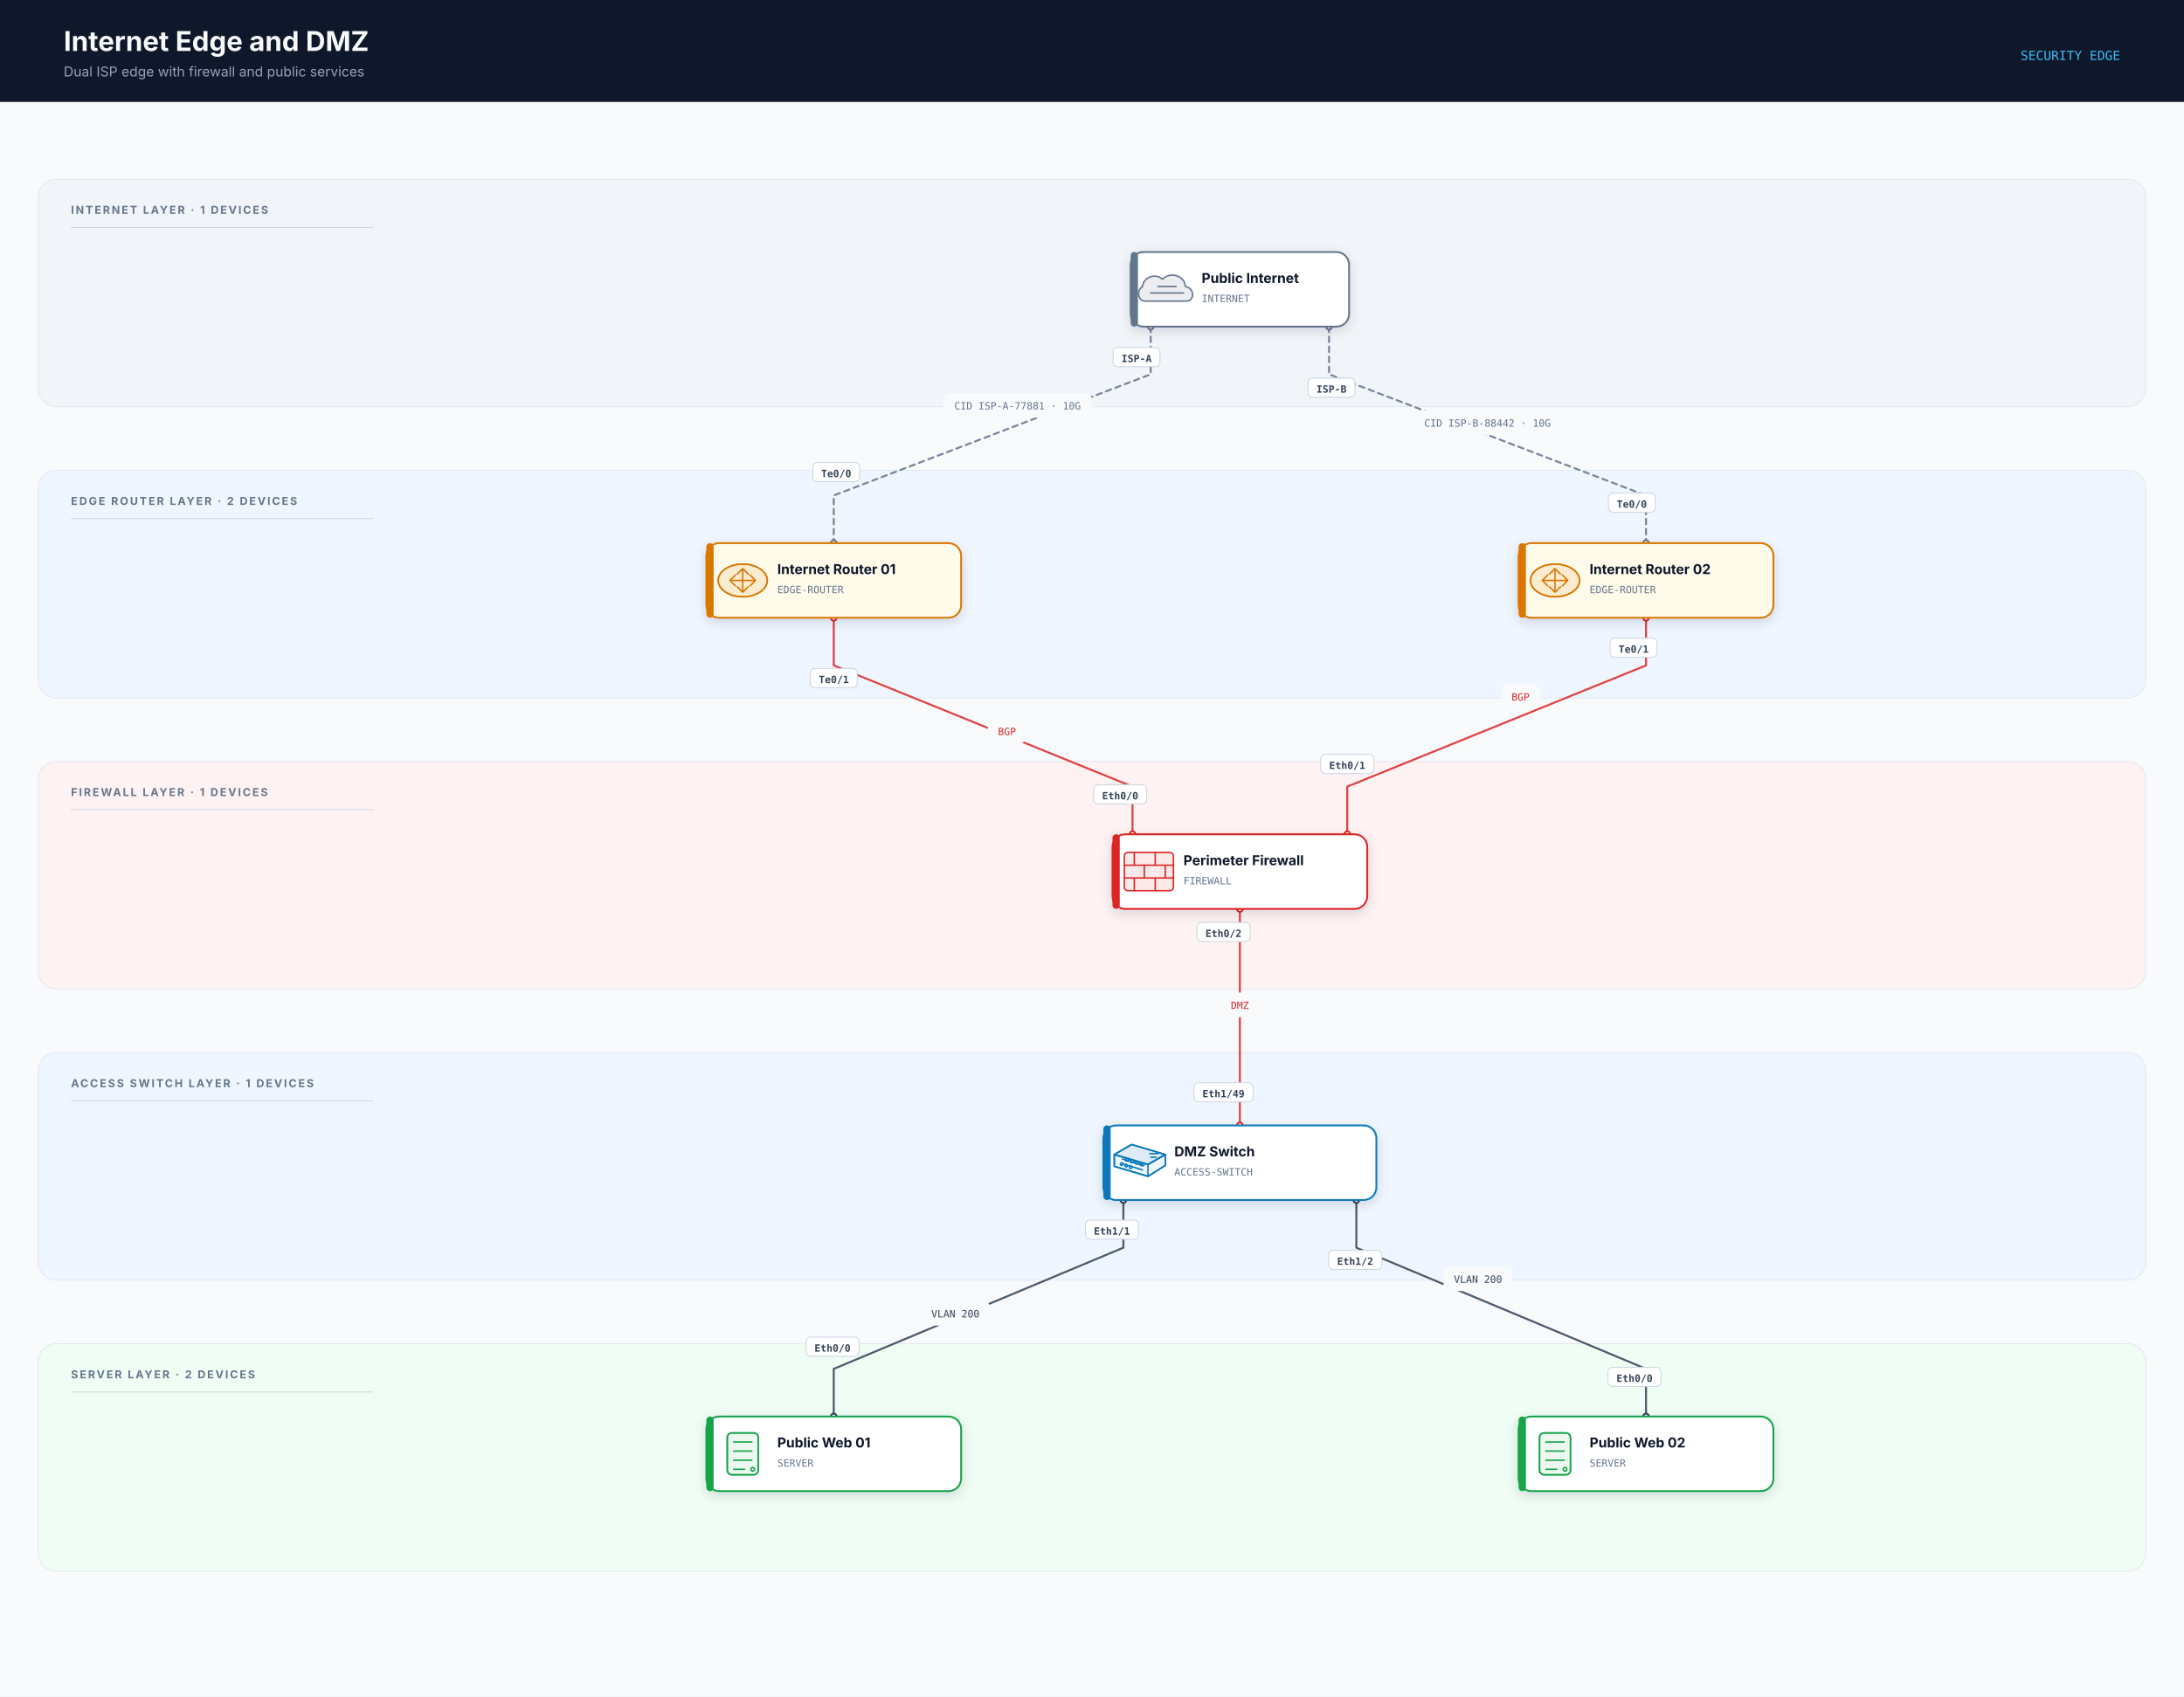
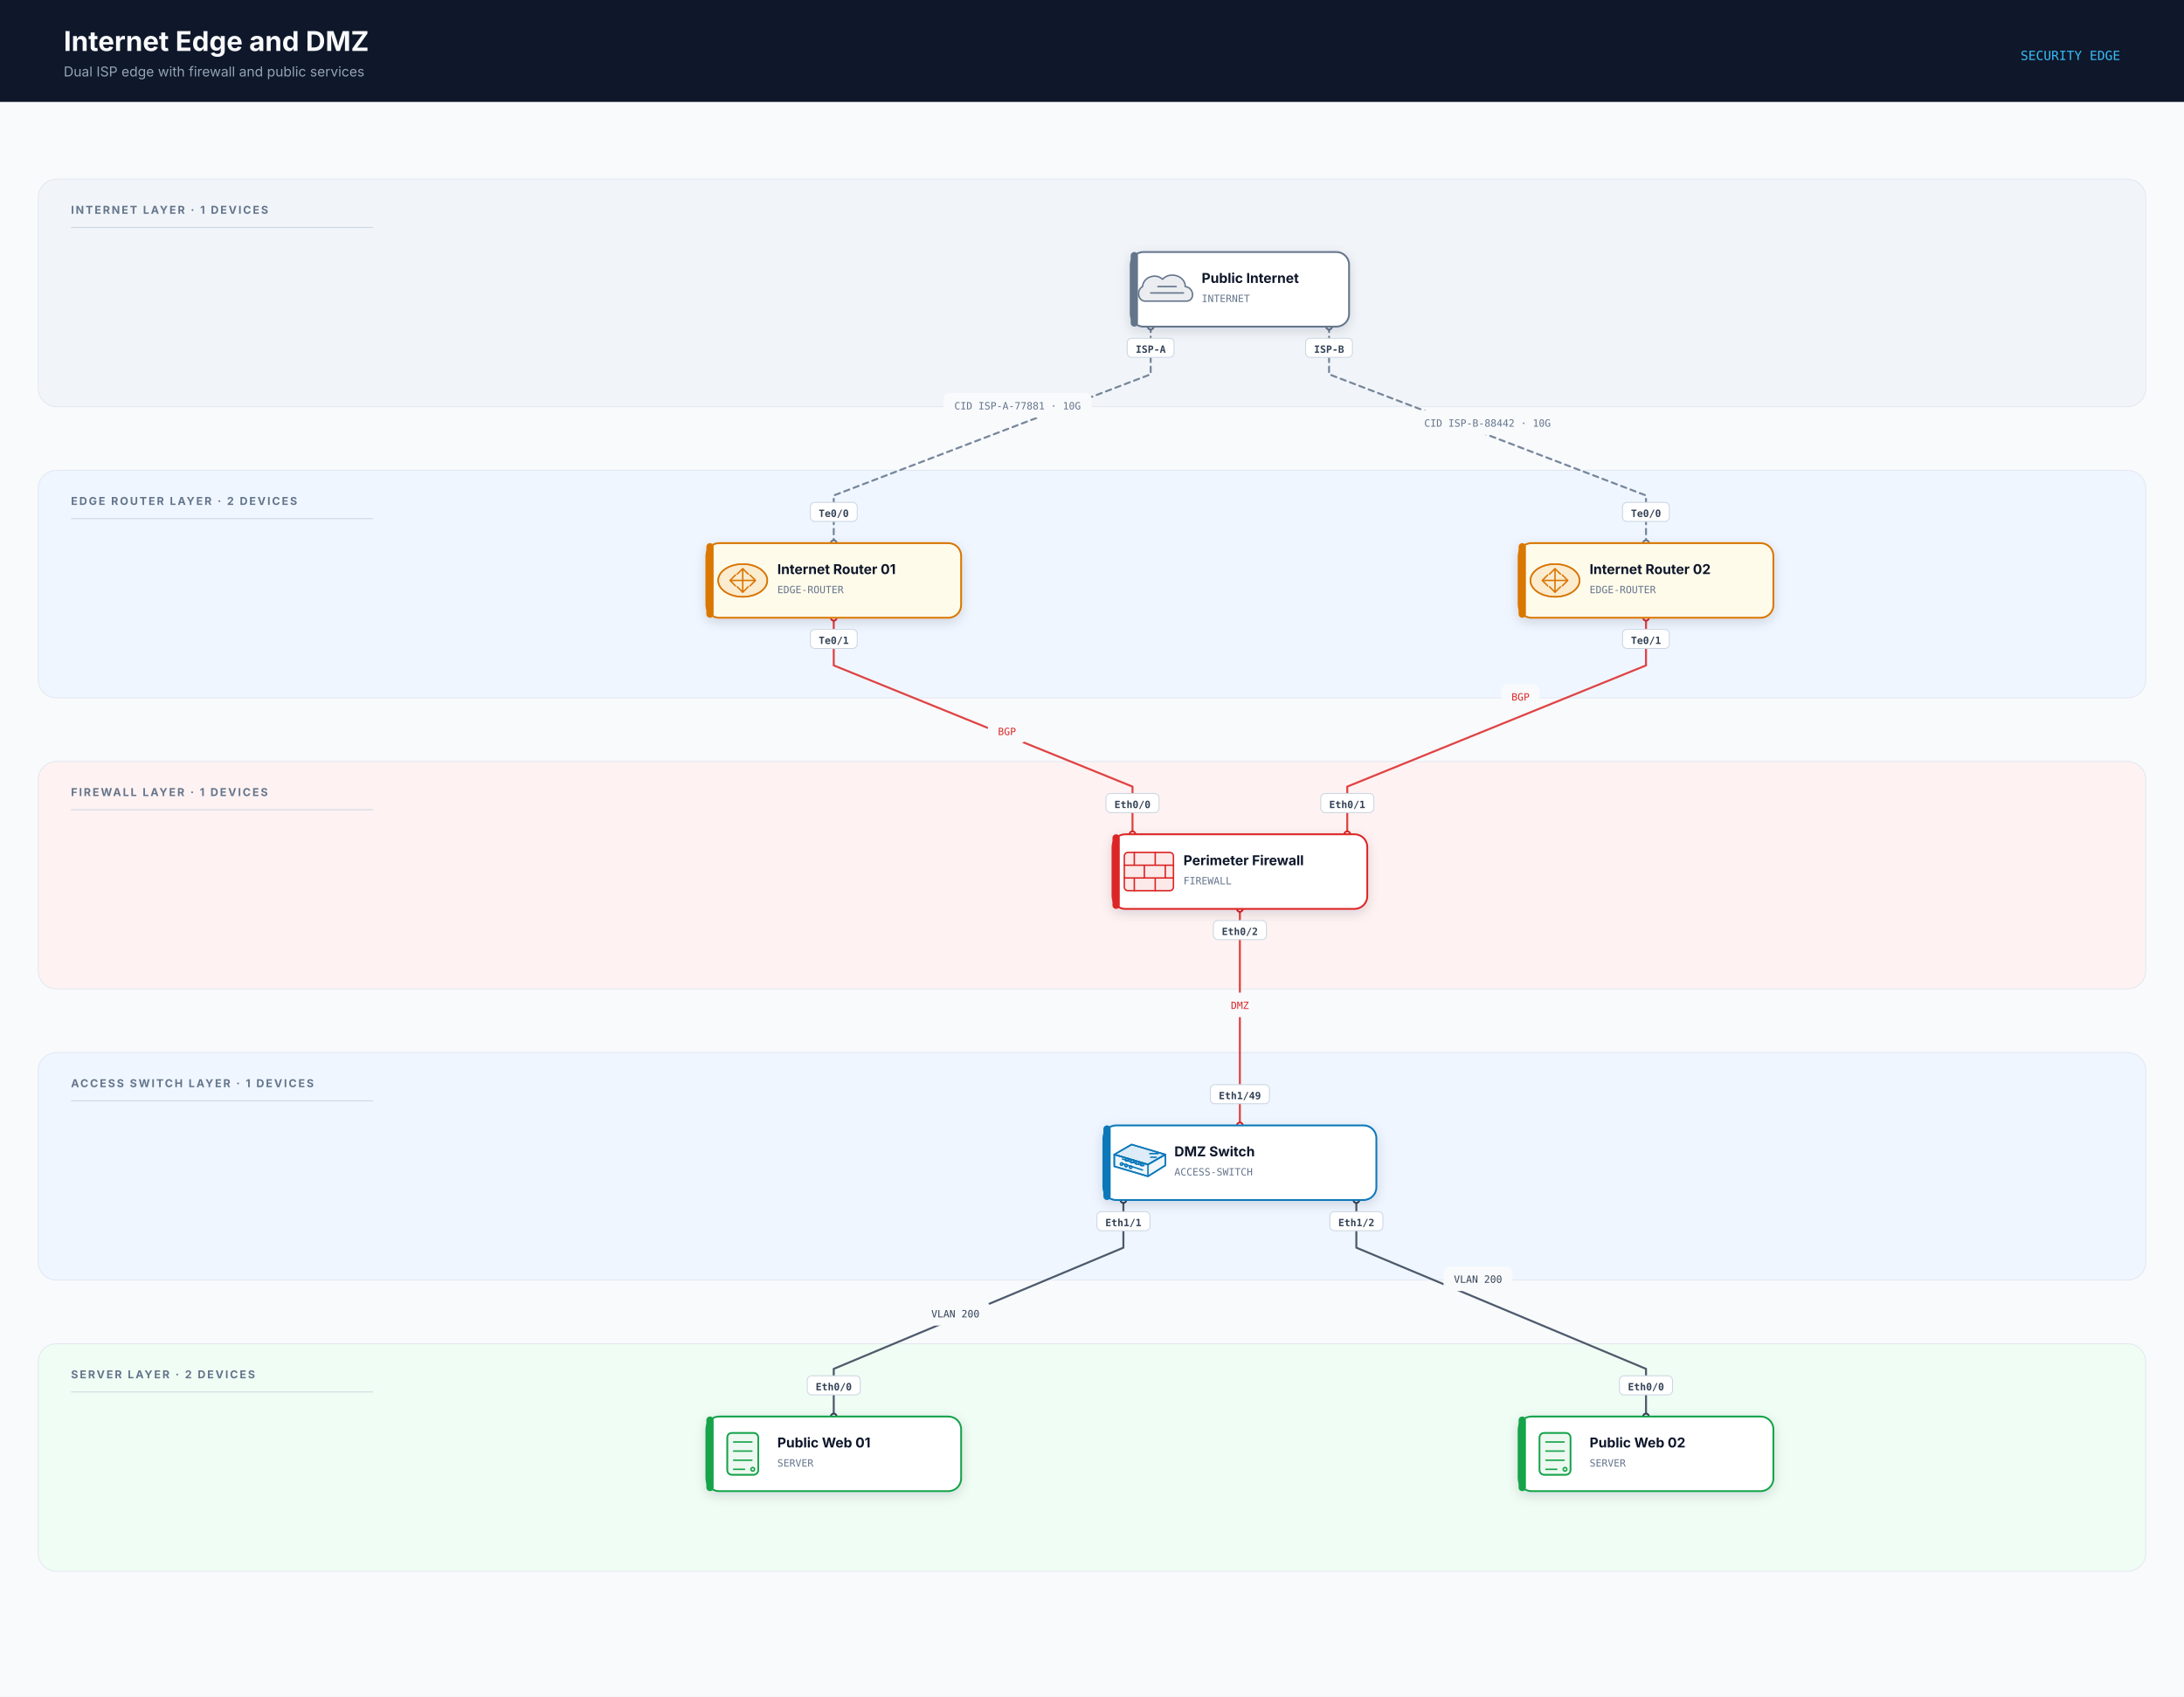
<svg xmlns="http://www.w3.org/2000/svg" class="theme-light" width="2400" height="1865" viewBox="0 0 2400 1865" role="img" shape-rendering="geometricPrecision">
  <defs>
    <filter id="shadow" x="-20%" y="-20%" width="140%" height="150%">
      <feDropShadow dx="0" dy="4" stdDeviation="6" flood-color="#0f172a" flood-opacity=".14" />
    </filter>
  </defs>
  <rect width="100%" height="100%" fill="#f8fafc" />
  <rect x="0" y="0" width="2400" height="112" fill="#0f172a" />
  <text x="70" y="56" fill="#f8fafc" font-family="Inter,Segoe UI,sans-serif" font-size="30" font-weight="700">Internet Edge and DMZ</text>
  <text x="70" y="84" fill="#94a3b8" font-family="Inter,Segoe UI,sans-serif" font-size="15">Dual ISP edge with firewall and public services</text>
  <text x="2330" y="66" text-anchor="end" fill="#38bdf8" font-family="ui-monospace,SFMono-Regular,monospace" font-size="14">SECURITY EDGE</text>
  <rect x="42" y="197.0" width="2316.0" height="250.0" rx="20" fill="#f1f5f9" stroke="#e2e8f0" />
  <rect x="42" y="517.0" width="2316.0" height="250.0" rx="20" fill="#eff6ff" stroke="#e2e8f0" />
  <rect x="42" y="837.0" width="2316.0" height="250.0" rx="20" fill="#fef2f2" stroke="#e2e8f0" />
  <rect x="42" y="1157.0" width="2316.0" height="250.0" rx="20" fill="#eff6ff" stroke="#e2e8f0" />
  <rect x="42" y="1477.0" width="2316.0" height="250.0" rx="20" fill="#f0fdf4" stroke="#e2e8f0" />
  <g id="row-headings">
    <g class="row-heading row-heading-internet">
      <path d="M78 250.0 H410" stroke="#cbd5e1" stroke-width="1" />
      <text x="78" y="235.0" fill="#64748b" font-family="Inter,Segoe UI,sans-serif" font-size="12" font-weight="700" letter-spacing="1.8">INTERNET LAYER · 1 DEVICES</text>
    </g>
    <g class="row-heading row-heading-edge-router">
      <path d="M78 570.0 H410" stroke="#cbd5e1" stroke-width="1" />
      <text x="78" y="555.0" fill="#64748b" font-family="Inter,Segoe UI,sans-serif" font-size="12" font-weight="700" letter-spacing="1.8">EDGE ROUTER LAYER · 2 DEVICES</text>
    </g>
    <g class="row-heading row-heading-firewall">
      <path d="M78 890.0 H410" stroke="#cbd5e1" stroke-width="1" />
      <text x="78" y="875.0" fill="#64748b" font-family="Inter,Segoe UI,sans-serif" font-size="12" font-weight="700" letter-spacing="1.8">FIREWALL LAYER · 1 DEVICES</text>
    </g>
    <g class="row-heading row-heading-access-switch">
      <path d="M78 1210.0 H410" stroke="#cbd5e1" stroke-width="1" />
      <text x="78" y="1195.0" fill="#64748b" font-family="Inter,Segoe UI,sans-serif" font-size="12" font-weight="700" letter-spacing="1.8">ACCESS SWITCH LAYER · 1 DEVICES</text>
    </g>
    <g class="row-heading row-heading-server">
      <path d="M78 1530.0 H410" stroke="#cbd5e1" stroke-width="1" />
      <text x="78" y="1515.0" fill="#64748b" font-family="Inter,Segoe UI,sans-serif" font-size="12" font-weight="700" letter-spacing="1.8">SERVER LAYER · 2 DEVICES</text>
    </g>
  </g>
  <g id="links">
    <g id="link-1" data-netdiag-kind="link">
      <path d="M 1264.5 359.0 V 411.4 L 916.2 544.6 V 597.0" fill="none" stroke="#64748b" stroke-width="2.2" stroke-linecap="round" stroke-linejoin="round" stroke-dasharray="6 5" opacity=".86" />
      <circle cx="1264.5" cy="359.0" r="3.2" fill="#ffffff" stroke="#64748b" stroke-width="2" />
      <circle cx="916.2" cy="597.0" r="3.2" fill="#ffffff" stroke="#64748b" stroke-width="2" />
    </g>
    <g id="link-2" data-netdiag-kind="link">
      <path d="M 1460.5 359.0 V 411.4 L 1808.8 544.6 V 597.0" fill="none" stroke="#64748b" stroke-width="2.2" stroke-linecap="round" stroke-linejoin="round" stroke-dasharray="6 5" opacity=".86" />
      <circle cx="1460.5" cy="359.0" r="3.2" fill="#ffffff" stroke="#64748b" stroke-width="2" />
      <circle cx="1808.8" cy="597.0" r="3.2" fill="#ffffff" stroke="#64748b" stroke-width="2" />
    </g>
    <g id="link-3" data-netdiag-kind="link">
      <path d="M 916.2 679.0 V 731.4 L 1244.5 864.6 V 917.0" fill="none" stroke="#dc2626" stroke-width="2.2" stroke-linecap="round" stroke-linejoin="round" opacity=".86" />
      <circle cx="916.2" cy="679.0" r="3.2" fill="#ffffff" stroke="#dc2626" stroke-width="2" />
      <circle cx="1244.5" cy="917.0" r="3.2" fill="#ffffff" stroke="#dc2626" stroke-width="2" />
    </g>
    <g id="link-4" data-netdiag-kind="link">
      <path d="M 1808.8 679.0 V 731.4 L 1480.5 864.6 V 917.0" fill="none" stroke="#dc2626" stroke-width="2.2" stroke-linecap="round" stroke-linejoin="round" opacity=".86" />
      <circle cx="1808.8" cy="679.0" r="3.2" fill="#ffffff" stroke="#dc2626" stroke-width="2" />
      <circle cx="1480.5" cy="917.0" r="3.2" fill="#ffffff" stroke="#dc2626" stroke-width="2" />
    </g>
    <g id="link-5" data-netdiag-kind="link">
      <path d="M 1362.5 999.0 V 1051.4 L 1362.5 1184.6 V 1237.0" fill="none" stroke="#dc2626" stroke-width="2.2" stroke-linecap="round" stroke-linejoin="round" opacity=".86" />
      <circle cx="1362.5" cy="999.0" r="3.2" fill="#ffffff" stroke="#dc2626" stroke-width="2" />
      <circle cx="1362.5" cy="1237.0" r="3.2" fill="#ffffff" stroke="#dc2626" stroke-width="2" />
    </g>
    <g id="link-6" data-netdiag-kind="link">
      <path d="M 1234.5 1319.0 V 1371.4 L 916.2 1504.6 V 1557.0" fill="none" stroke="#334155" stroke-width="2.2" stroke-linecap="round" stroke-linejoin="round" opacity=".86" />
      <circle cx="1234.5" cy="1319.0" r="3.2" fill="#ffffff" stroke="#334155" stroke-width="2" />
      <circle cx="916.2" cy="1557.0" r="3.2" fill="#ffffff" stroke="#334155" stroke-width="2" />
    </g>
    <g id="link-7" data-netdiag-kind="link">
      <path d="M 1490.5 1319.0 V 1371.4 L 1808.8 1504.6 V 1557.0" fill="none" stroke="#334155" stroke-width="2.2" stroke-linecap="round" stroke-linejoin="round" opacity=".86" />
      <circle cx="1490.5" cy="1319.0" r="3.2" fill="#ffffff" stroke="#334155" stroke-width="2" />
      <circle cx="1808.8" cy="1557.0" r="3.2" fill="#ffffff" stroke="#334155" stroke-width="2" />
    </g>
  </g>
  <g id="nodes">
    <g id="dmz-switch" data-netdiag-kind="node" filter="url(#shadow)">
      <rect x="1212.5" y="1237.0" width="300.0" height="82.0" rx="14" fill="#ffffff" stroke="#0878b9" stroke-width="2" />
      <rect x="1212.5" y="1237.0" width="8" height="82.0" rx="4" fill="#0878b9" />
      <g class="device-icon device-icon-access-switch" transform="translate(1252.5 1278.0)" stroke="#0878b9" fill="none" stroke-width="1.6" stroke-linecap="round" stroke-linejoin="round">
        <path d="M-28 -9 -9 -20 28 -9 9 2Z" fill="#0878b9" fill-opacity=".14" />
        <path d="M-28 -9 9 2 28 -9v12L9 15-28 4Z" fill="#0878b9" fill-opacity=".07" />
        <path d="M-28 -9 -9 -20 28 -9 9 2Z" />
        <path d="M-28 -9v13L9 15 28 3v-12M9 2v13" />
        <path d="M-19 -4 3 3M-19 1 3 8" />
        <rect x="-15.5" y="-4.5" width="3.5" height="2.7" rx=".5" />
        <rect x="-10" y="-2.8" width="3.5" height="2.7" rx=".5" />
        <rect x="-4.5" y="-1.1" width="3.5" height="2.7" rx=".5" />
        <rect x="1" y=".6" width="3.5" height="2.7" rx=".5" />
        <circle cx="-20" cy="1.5" r="1.4" />
        <circle cx="-15" cy="3.2" r="1.4" />
        <circle cx="-10" cy="4.9" r="1.4" />
        <path d="M11 -10h9M12 -6h6" />
      </g>
      <text class="node-title" x="1290.5" y="1271.0" fill="#0f172a" font-family="Inter,Segoe UI,Arial,sans-serif" font-size="15" font-weight="700">DMZ Switch</text>
      <text x="1290.5" y="1292.0" fill="#64748b" font-family="ui-monospace,SFMono-Regular,monospace" font-size="11">ACCESS-SWITCH</text>
    </g>
    <g id="edge-01" data-netdiag-kind="node" filter="url(#shadow)">
      <rect x="776.2" y="597.0" width="280.0" height="82.0" rx="14" fill="#fffbeb" stroke="#d97706" stroke-width="2" />
      <rect x="776.2" y="597.0" width="8" height="82.0" rx="4" fill="#d97706" />
      <g class="device-icon device-icon-router" transform="translate(816.2 638.0)" stroke="#d97706" fill="none" stroke-width="1.6" stroke-linecap="round" stroke-linejoin="round">
        <ellipse cx="0" cy="0" rx="27" ry="18" fill="#d97706" fill-opacity=".12" />
        <ellipse cx="0" cy="0" rx="27" ry="18" />
        <path d="M-14 0h28M8-6l6 6-6 6M14 0H-14M-8-6l-6 6 6 6" />
        <path d="M0-13v26M-6-7l6-6 6 6M-6 7l6 6 6-6" />
      </g>
      <text class="node-title" x="854.2" y="631.0" fill="#0f172a" font-family="Inter,Segoe UI,Arial,sans-serif" font-size="15" font-weight="700">Internet Router 01</text>
      <text x="854.2" y="652.0" fill="#64748b" font-family="ui-monospace,SFMono-Regular,monospace" font-size="11">EDGE-ROUTER</text>
    </g>
    <g id="edge-02" data-netdiag-kind="node" filter="url(#shadow)">
      <rect x="1668.8" y="597.0" width="280.0" height="82.0" rx="14" fill="#fffbeb" stroke="#d97706" stroke-width="2" />
      <rect x="1668.8" y="597.0" width="8" height="82.0" rx="4" fill="#d97706" />
      <g class="device-icon device-icon-router" transform="translate(1708.8 638.0)" stroke="#d97706" fill="none" stroke-width="1.6" stroke-linecap="round" stroke-linejoin="round">
        <ellipse cx="0" cy="0" rx="27" ry="18" fill="#d97706" fill-opacity=".12" />
        <ellipse cx="0" cy="0" rx="27" ry="18" />
        <path d="M-14 0h28M8-6l6 6-6 6M14 0H-14M-8-6l-6 6 6 6" />
        <path d="M0-13v26M-6-7l6-6 6 6M-6 7l6 6 6-6" />
      </g>
      <text class="node-title" x="1746.8" y="631.0" fill="#0f172a" font-family="Inter,Segoe UI,Arial,sans-serif" font-size="15" font-weight="700">Internet Router 02</text>
      <text x="1746.8" y="652.0" fill="#64748b" font-family="ui-monospace,SFMono-Regular,monospace" font-size="11">EDGE-ROUTER</text>
    </g>
    <g id="firewall-01" data-netdiag-kind="node" filter="url(#shadow)">
      <rect x="1222.5" y="917.0" width="280.0" height="82.0" rx="14" fill="#ffffff" stroke="#dc2626" stroke-width="2" />
      <rect x="1222.5" y="917.0" width="8" height="82.0" rx="4" fill="#dc2626" />
      <g class="device-icon device-icon-firewall" transform="translate(1262.5 958.0)" stroke="#dc2626" fill="none" stroke-width="1.6" stroke-linecap="round" stroke-linejoin="round">
        <g stroke="#dc2626">
          <rect x="-27" y="-21" width="54" height="42" rx="4" fill="#dc2626" fill-opacity=".10" />
          <path d="M-27-7h54M-27 7h54M-16-21v14M7-21v14M-5-7V7M18-7V7M-16 7v14M7 7v14" />
        </g>
      </g>
      <text class="node-title" x="1300.5" y="951.0" fill="#0f172a" font-family="Inter,Segoe UI,Arial,sans-serif" font-size="15" font-weight="700">Perimeter Firewall</text>
      <text x="1300.5" y="972.0" fill="#64748b" font-family="ui-monospace,SFMono-Regular,monospace" font-size="11">FIREWALL</text>
    </g>
    <g id="internet" data-netdiag-kind="node" filter="url(#shadow)">
      <rect x="1242.5" y="277.0" width="240.0" height="82.0" rx="14" fill="#ffffff" stroke="#64748b" stroke-width="2" />
      <rect x="1242.5" y="277.0" width="8" height="82.0" rx="4" fill="#64748b" />
      <g class="device-icon device-icon-internet" transform="translate(1282.5 318.0)" stroke="#64748b" fill="none" stroke-width="1.6" stroke-linecap="round" stroke-linejoin="round">
        <path d="M-24 13c-8 0-10-12-3-16 1-11 15-15 22-8 8-9 25-4 25 8 10 1 11 16 1 16Z" fill="#64748b" fill-opacity=".13" stroke="#64748b" />
        <path d="M-18 4h36M-10-3h20" />
      </g>
      <text class="node-title" x="1320.5" y="311.0" fill="#0f172a" font-family="Inter,Segoe UI,Arial,sans-serif" font-size="15" font-weight="700">Public Internet</text>
      <text x="1320.5" y="332.0" fill="#64748b" font-family="ui-monospace,SFMono-Regular,monospace" font-size="11">INTERNET</text>
    </g>
    <g id="web-01" data-netdiag-kind="node" filter="url(#shadow)">
      <rect x="776.2" y="1557.0" width="280.0" height="82.0" rx="14" fill="#ffffff" stroke="#16a34a" stroke-width="2" />
      <rect x="776.2" y="1557.0" width="8" height="82.0" rx="4" fill="#16a34a" />
      <g class="device-icon device-icon-server" transform="translate(816.2 1598.0)" stroke="#16a34a" fill="none" stroke-width="1.6" stroke-linecap="round" stroke-linejoin="round">
        <rect x="-17" y="-23" width="34" height="46" rx="5" fill="#16a34a" fill-opacity=".08" />
        <rect x="-17" y="-23" width="34" height="46" rx="5" />
        <path d="M-10 -13h20M-10 -3h20M-10 7h20M-10 17h12" />
        <circle cx="11" cy="17" r="2" />
      </g>
      <text class="node-title" x="854.2" y="1591.0" fill="#0f172a" font-family="Inter,Segoe UI,Arial,sans-serif" font-size="15" font-weight="700">Public Web 01</text>
      <text x="854.2" y="1612.0" fill="#64748b" font-family="ui-monospace,SFMono-Regular,monospace" font-size="11">SERVER</text>
    </g>
    <g id="web-02" data-netdiag-kind="node" filter="url(#shadow)">
      <rect x="1668.8" y="1557.0" width="280.0" height="82.0" rx="14" fill="#ffffff" stroke="#16a34a" stroke-width="2" />
      <rect x="1668.8" y="1557.0" width="8" height="82.0" rx="4" fill="#16a34a" />
      <g class="device-icon device-icon-server" transform="translate(1708.8 1598.0)" stroke="#16a34a" fill="none" stroke-width="1.6" stroke-linecap="round" stroke-linejoin="round">
        <rect x="-17" y="-23" width="34" height="46" rx="5" fill="#16a34a" fill-opacity=".08" />
        <rect x="-17" y="-23" width="34" height="46" rx="5" />
        <path d="M-10 -13h20M-10 -3h20M-10 7h20M-10 17h12" />
        <circle cx="11" cy="17" r="2" />
      </g>
      <text class="node-title" x="1746.8" y="1591.0" fill="#0f172a" font-family="Inter,Segoe UI,Arial,sans-serif" font-size="15" font-weight="700">Public Web 02</text>
      <text x="1746.8" y="1612.0" fill="#64748b" font-family="ui-monospace,SFMono-Regular,monospace" font-size="11">SERVER</text>
    </g>
  </g>
  <g id="link-annotations" pointer-events="none">
    <g id="link-annotation-1" class="link-annotation">
-       <rect class="interface-label-badge" x="1223.2" y="382.0" width="51.5" height="21.0" rx="5.0" fill="#ffffff" stroke="#cbd5e1" stroke-width="1" />
-       <text class="interface-label-text" x="1249.0" y="398.0" text-anchor="middle" fill="#334155" font-family="ui-monospace,SFMono-Regular,monospace" font-size="11" font-weight="650">ISP-A</text>
-       <rect class="interface-label-badge" x="893.1" y="508.4" width="51.5" height="21.0" rx="5.0" fill="#ffffff" stroke="#cbd5e1" stroke-width="1" />
-       <text class="interface-label-text" x="918.9" y="524.4" text-anchor="middle" fill="#334155" font-family="ui-monospace,SFMono-Regular,monospace" font-size="11" font-weight="650">Te0/0</text>
+       <rect class="interface-label-badge" x="1238.7" y="371.8" width="51.5" height="21.0" rx="5.0" fill="#ffffff" stroke="#cbd5e1" stroke-width="1" />
+       <text class="interface-label-text" x="1264.5" y="387.8" text-anchor="middle" fill="#334155" font-family="ui-monospace,SFMono-Regular,monospace" font-size="11" font-weight="650">ISP-A</text>
+       <rect class="interface-label-badge" x="890.5" y="552.2" width="51.5" height="21.0" rx="5.0" fill="#ffffff" stroke="#cbd5e1" stroke-width="1" />
+       <text class="interface-label-text" x="916.2" y="568.2" text-anchor="middle" fill="#334155" font-family="ui-monospace,SFMono-Regular,monospace" font-size="11" font-weight="650">Te0/0</text>
      <rect class="label-mask" x="1038.8" y="434.0" width="158.9" height="23" rx="5" fill="#f8fafc" stroke="#f8fafc" stroke-width="4" />
      <text x="1118.2" y="450.0" text-anchor="middle" fill="#64748b" font-family="ui-monospace,SFMono-Regular,monospace" font-size="11" font-weight="500">CID ISP-A-77881 · 10G</text>
    </g>
    <g id="link-annotation-2" class="link-annotation">
-       <rect class="interface-label-badge" x="1437.4" y="415.6" width="51.5" height="21.0" rx="5.0" fill="#ffffff" stroke="#cbd5e1" stroke-width="1" />
-       <text class="interface-label-text" x="1463.2" y="431.6" text-anchor="middle" fill="#334155" font-family="ui-monospace,SFMono-Regular,monospace" font-size="11" font-weight="650">ISP-B</text>
-       <rect class="interface-label-badge" x="1767.5" y="542.0" width="51.5" height="21.0" rx="5.0" fill="#ffffff" stroke="#cbd5e1" stroke-width="1" />
-       <text class="interface-label-text" x="1793.2" y="558.0" text-anchor="middle" fill="#334155" font-family="ui-monospace,SFMono-Regular,monospace" font-size="11" font-weight="650">Te0/0</text>
+       <rect class="interface-label-badge" x="1434.7" y="371.8" width="51.5" height="21.0" rx="5.0" fill="#ffffff" stroke="#cbd5e1" stroke-width="1" />
+       <text class="interface-label-text" x="1460.5" y="387.8" text-anchor="middle" fill="#334155" font-family="ui-monospace,SFMono-Regular,monospace" font-size="11" font-weight="650">ISP-B</text>
+       <rect class="interface-label-badge" x="1783.0" y="552.2" width="51.5" height="21.0" rx="5.0" fill="#ffffff" stroke="#cbd5e1" stroke-width="1" />
+       <text class="interface-label-text" x="1808.8" y="568.2" text-anchor="middle" fill="#334155" font-family="ui-monospace,SFMono-Regular,monospace" font-size="11" font-weight="650">Te0/0</text>
      <rect class="label-mask" x="1555.2" y="453.0" width="158.9" height="23" rx="5" fill="#f8fafc" stroke="#f8fafc" stroke-width="4" />
      <text x="1634.6" y="469.0" text-anchor="middle" fill="#64748b" font-family="ui-monospace,SFMono-Regular,monospace" font-size="11" font-weight="500">CID ISP-B-88442 · 10G</text>
    </g>
    <g id="link-annotation-3" class="link-annotation">
-       <rect class="interface-label-badge" x="890.5" y="734.8" width="51.5" height="21.0" rx="5.0" fill="#ffffff" stroke="#cbd5e1" stroke-width="1" />
-       <text class="interface-label-text" x="916.3" y="750.8" text-anchor="middle" fill="#334155" font-family="ui-monospace,SFMono-Regular,monospace" font-size="11" font-weight="650">Te0/1</text>
-       <rect class="interface-label-badge" x="1201.8" y="862.6" width="58.3" height="21.0" rx="5.0" fill="#ffffff" stroke="#cbd5e1" stroke-width="1" />
-       <text class="interface-label-text" x="1231.0" y="878.6" text-anchor="middle" fill="#334155" font-family="ui-monospace,SFMono-Regular,monospace" font-size="11" font-weight="650">Eth0/0</text>
+       <rect class="interface-label-badge" x="890.5" y="691.8" width="51.5" height="21.0" rx="5.0" fill="#ffffff" stroke="#cbd5e1" stroke-width="1" />
+       <text class="interface-label-text" x="916.2" y="707.8" text-anchor="middle" fill="#334155" font-family="ui-monospace,SFMono-Regular,monospace" font-size="11" font-weight="650">Te0/1</text>
+       <rect class="interface-label-badge" x="1215.4" y="872.2" width="58.3" height="21.0" rx="5.0" fill="#ffffff" stroke="#cbd5e1" stroke-width="1" />
+       <text class="interface-label-text" x="1244.5" y="888.2" text-anchor="middle" fill="#334155" font-family="ui-monospace,SFMono-Regular,monospace" font-size="11" font-weight="650">Eth0/0</text>
      <rect class="label-mask" x="1087.6" y="792.0" width="38.1" height="23" rx="5" fill="#f8fafc" stroke="#f8fafc" stroke-width="4" />
      <text x="1106.6" y="808.0" text-anchor="middle" fill="#dc2626" font-family="ui-monospace,SFMono-Regular,monospace" font-size="11" font-weight="500">BGP</text>
    </g>
    <g id="link-annotation-4" class="link-annotation">
-       <rect class="interface-label-badge" x="1769.4" y="701.4" width="51.5" height="21.0" rx="5.0" fill="#ffffff" stroke="#cbd5e1" stroke-width="1" />
-       <text class="interface-label-text" x="1795.2" y="717.4" text-anchor="middle" fill="#334155" font-family="ui-monospace,SFMono-Regular,monospace" font-size="11" font-weight="650">Te0/1</text>
-       <rect class="interface-label-badge" x="1451.4" y="829.2" width="58.3" height="21.0" rx="5.0" fill="#ffffff" stroke="#cbd5e1" stroke-width="1" />
-       <text class="interface-label-text" x="1480.5" y="845.2" text-anchor="middle" fill="#334155" font-family="ui-monospace,SFMono-Regular,monospace" font-size="11" font-weight="650">Eth0/1</text>
+       <rect class="interface-label-badge" x="1783.0" y="691.8" width="51.5" height="21.0" rx="5.0" fill="#ffffff" stroke="#cbd5e1" stroke-width="1" />
+       <text class="interface-label-text" x="1808.8" y="707.8" text-anchor="middle" fill="#334155" font-family="ui-monospace,SFMono-Regular,monospace" font-size="11" font-weight="650">Te0/1</text>
+       <rect class="interface-label-badge" x="1451.4" y="872.2" width="58.3" height="21.0" rx="5.0" fill="#ffffff" stroke="#cbd5e1" stroke-width="1" />
+       <text class="interface-label-text" x="1480.5" y="888.2" text-anchor="middle" fill="#334155" font-family="ui-monospace,SFMono-Regular,monospace" font-size="11" font-weight="650">Eth0/1</text>
      <rect class="label-mask" x="1651.8" y="754.0" width="38.1" height="23" rx="5" fill="#f8fafc" stroke="#f8fafc" stroke-width="4" />
      <text x="1670.9" y="770.0" text-anchor="middle" fill="#dc2626" font-family="ui-monospace,SFMono-Regular,monospace" font-size="11" font-weight="500">BGP</text>
    </g>
    <g id="link-annotation-5" class="link-annotation">
-       <rect class="interface-label-badge" x="1315.4" y="1013.9" width="58.3" height="21.0" rx="5.0" fill="#ffffff" stroke="#cbd5e1" stroke-width="1" />
-       <text class="interface-label-text" x="1344.5" y="1029.9" text-anchor="middle" fill="#334155" font-family="ui-monospace,SFMono-Regular,monospace" font-size="11" font-weight="650">Eth0/2</text>
-       <rect class="interface-label-badge" x="1312.0" y="1190.1" width="65.0" height="21.0" rx="5.0" fill="#ffffff" stroke="#cbd5e1" stroke-width="1" />
-       <text class="interface-label-text" x="1344.5" y="1206.1" text-anchor="middle" fill="#334155" font-family="ui-monospace,SFMono-Regular,monospace" font-size="11" font-weight="650">Eth1/49</text>
+       <rect class="interface-label-badge" x="1333.4" y="1011.8" width="58.3" height="21.0" rx="5.0" fill="#ffffff" stroke="#cbd5e1" stroke-width="1" />
+       <text class="interface-label-text" x="1362.5" y="1027.8" text-anchor="middle" fill="#334155" font-family="ui-monospace,SFMono-Regular,monospace" font-size="11" font-weight="650">Eth0/2</text>
+       <rect class="interface-label-badge" x="1330.0" y="1192.2" width="65.0" height="21.0" rx="5.0" fill="#ffffff" stroke="#cbd5e1" stroke-width="1" />
+       <text class="interface-label-text" x="1362.5" y="1208.2" text-anchor="middle" fill="#334155" font-family="ui-monospace,SFMono-Regular,monospace" font-size="11" font-weight="650">Eth1/49</text>
      <rect class="label-mask" x="1343.4" y="1093.0" width="38.1" height="23" rx="5" fill="#f8fafc" stroke="#f8fafc" stroke-width="4" />
      <text x="1362.5" y="1109.0" text-anchor="middle" fill="#dc2626" font-family="ui-monospace,SFMono-Regular,monospace" font-size="11" font-weight="500">DMZ</text>
    </g>
    <g id="link-annotation-6" class="link-annotation">
-       <rect class="interface-label-badge" x="1192.8" y="1341.1" width="58.3" height="21.0" rx="5.0" fill="#ffffff" stroke="#cbd5e1" stroke-width="1" />
-       <text class="interface-label-text" x="1221.9" y="1357.1" text-anchor="middle" fill="#334155" font-family="ui-monospace,SFMono-Regular,monospace" font-size="11" font-weight="650">Eth1/1</text>
-       <rect class="interface-label-badge" x="885.8" y="1469.7" width="58.3" height="21.0" rx="5.0" fill="#ffffff" stroke="#cbd5e1" stroke-width="1" />
-       <text class="interface-label-text" x="914.9" y="1485.7" text-anchor="middle" fill="#334155" font-family="ui-monospace,SFMono-Regular,monospace" font-size="11" font-weight="650">Eth0/0</text>
+       <rect class="interface-label-badge" x="1205.4" y="1331.8" width="58.3" height="21.0" rx="5.0" fill="#ffffff" stroke="#cbd5e1" stroke-width="1" />
+       <text class="interface-label-text" x="1234.5" y="1347.8" text-anchor="middle" fill="#334155" font-family="ui-monospace,SFMono-Regular,monospace" font-size="11" font-weight="650">Eth1/1</text>
+       <rect class="interface-label-badge" x="887.1" y="1512.2" width="58.3" height="21.0" rx="5.0" fill="#ffffff" stroke="#cbd5e1" stroke-width="1" />
+       <text class="interface-label-text" x="916.2" y="1528.2" text-anchor="middle" fill="#334155" font-family="ui-monospace,SFMono-Regular,monospace" font-size="11" font-weight="650">Eth0/0</text>
      <rect class="label-mask" x="1014.1" y="1432.0" width="71.7" height="23" rx="5" fill="#f8fafc" stroke="#f8fafc" stroke-width="4" />
      <text x="1049.9" y="1448.0" text-anchor="middle" fill="#334155" font-family="ui-monospace,SFMono-Regular,monospace" font-size="11" font-weight="500">VLAN 200</text>
    </g>
    <g id="link-annotation-7" class="link-annotation">
-       <rect class="interface-label-badge" x="1460.1" y="1374.3" width="58.3" height="21.0" rx="5.0" fill="#ffffff" stroke="#cbd5e1" stroke-width="1" />
-       <text class="interface-label-text" x="1489.2" y="1390.3" text-anchor="middle" fill="#334155" font-family="ui-monospace,SFMono-Regular,monospace" font-size="11" font-weight="650">Eth1/2</text>
-       <rect class="interface-label-badge" x="1767.0" y="1502.9" width="58.3" height="21.0" rx="5.0" fill="#ffffff" stroke="#cbd5e1" stroke-width="1" />
-       <text class="interface-label-text" x="1796.2" y="1518.9" text-anchor="middle" fill="#334155" font-family="ui-monospace,SFMono-Regular,monospace" font-size="11" font-weight="650">Eth0/0</text>
+       <rect class="interface-label-badge" x="1461.4" y="1331.8" width="58.3" height="21.0" rx="5.0" fill="#ffffff" stroke="#cbd5e1" stroke-width="1" />
+       <text class="interface-label-text" x="1490.5" y="1347.8" text-anchor="middle" fill="#334155" font-family="ui-monospace,SFMono-Regular,monospace" font-size="11" font-weight="650">Eth1/2</text>
+       <rect class="interface-label-badge" x="1779.6" y="1512.2" width="58.3" height="21.0" rx="5.0" fill="#ffffff" stroke="#cbd5e1" stroke-width="1" />
+       <text class="interface-label-text" x="1808.8" y="1528.2" text-anchor="middle" fill="#334155" font-family="ui-monospace,SFMono-Regular,monospace" font-size="11" font-weight="650">Eth0/0</text>
      <rect class="label-mask" x="1588.3" y="1394.0" width="71.7" height="23" rx="5" fill="#f8fafc" stroke="#f8fafc" stroke-width="4" />
      <text x="1624.2" y="1410.0" text-anchor="middle" fill="#334155" font-family="ui-monospace,SFMono-Regular,monospace" font-size="11" font-weight="500">VLAN 200</text>
    </g>
  </g>
</svg>
